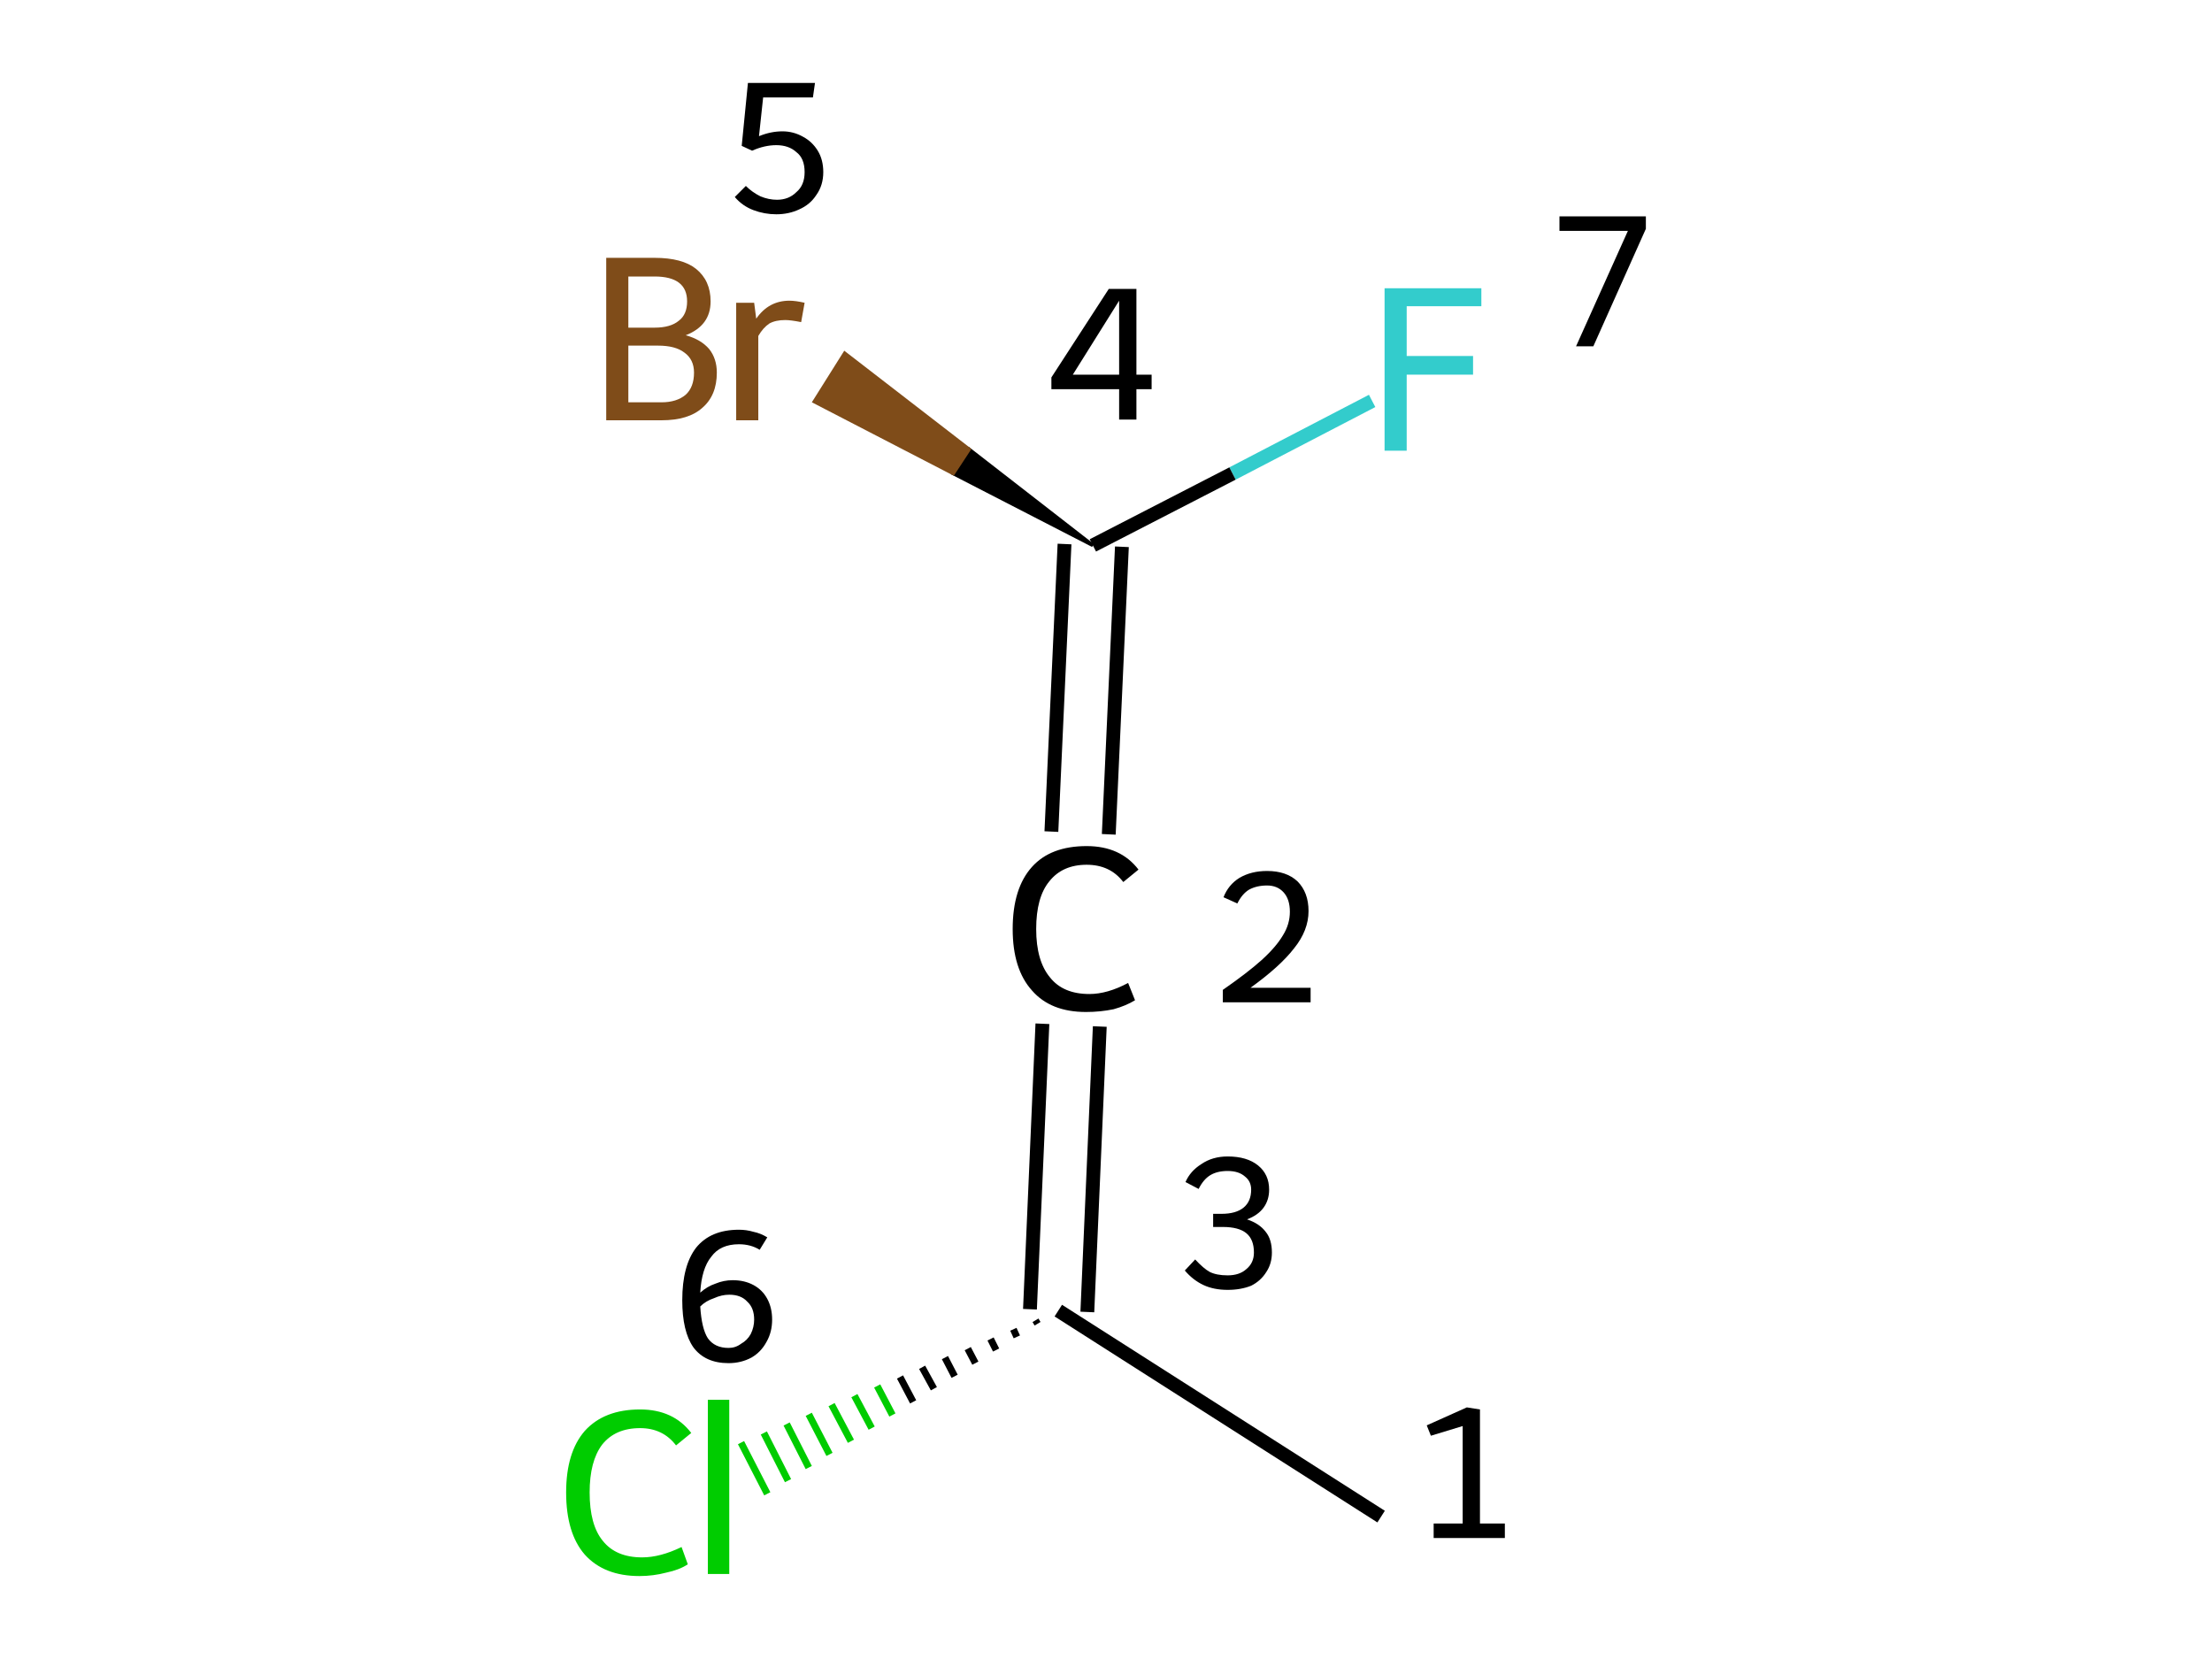
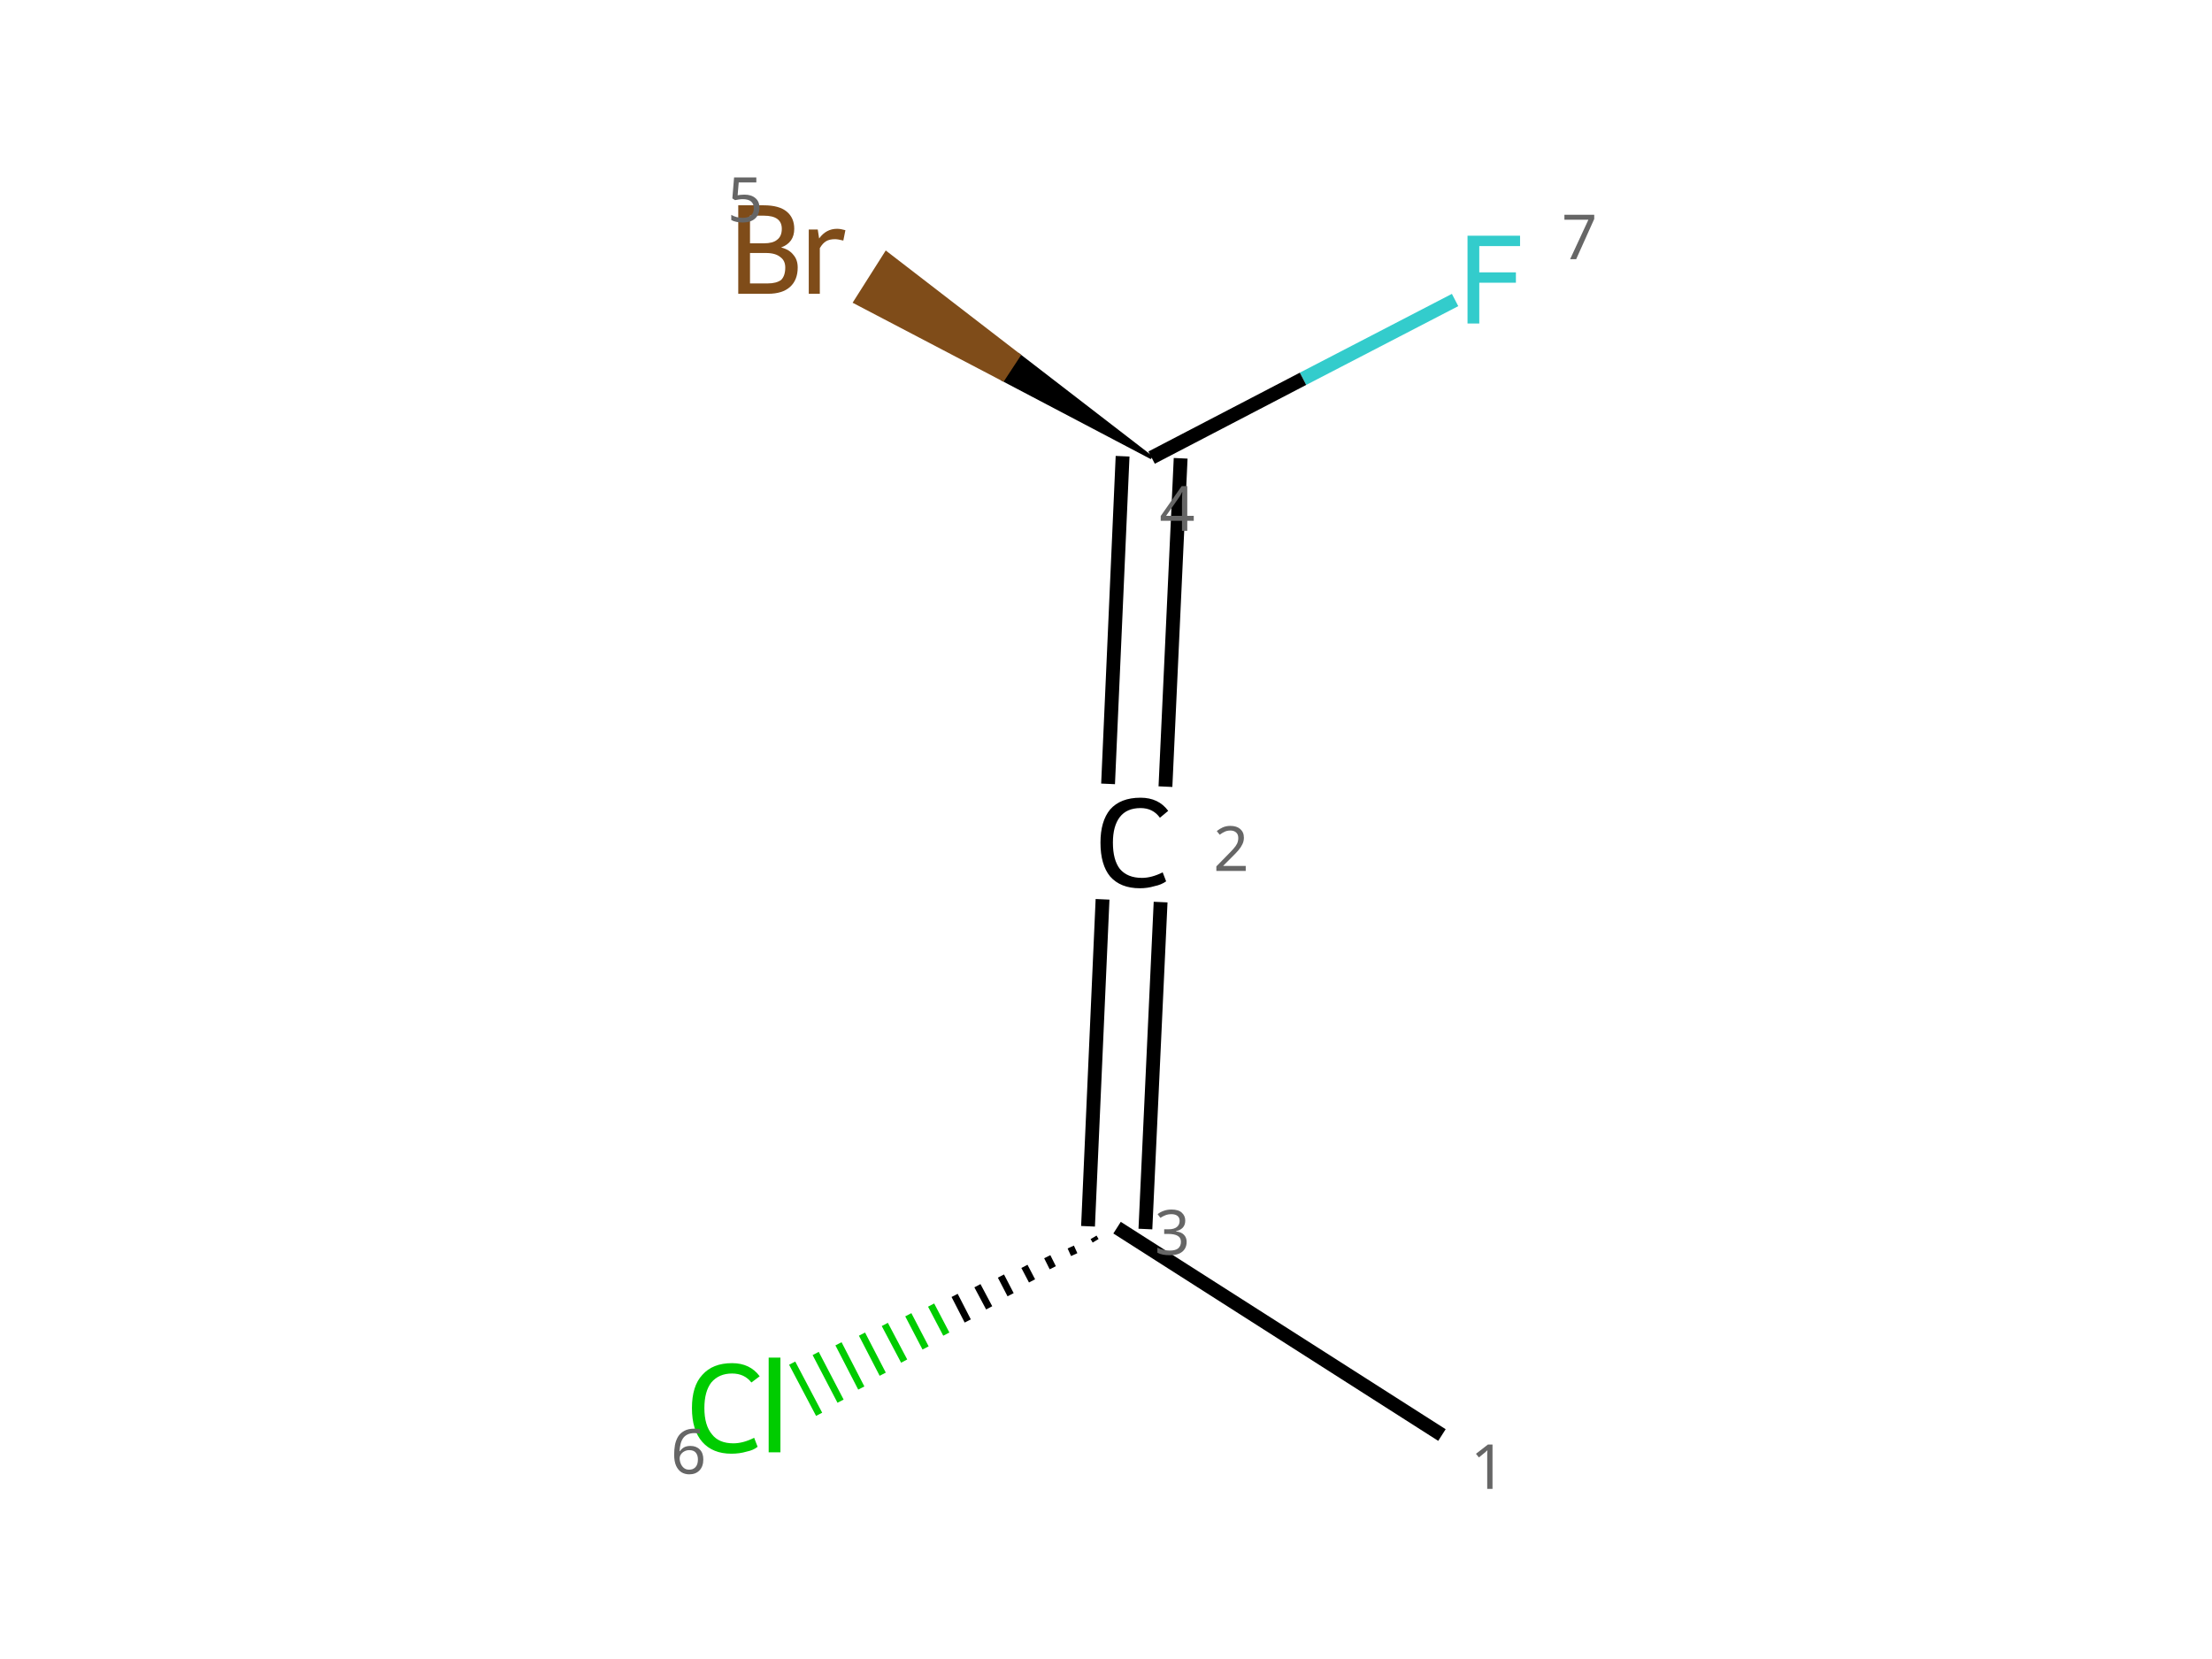
<svg xmlns="http://www.w3.org/2000/svg" version="1.1" baseProfile="full" xml:space="preserve" width="320px" height="240px" viewBox="0 0 320 240">
-   <path class="bond-0 atom-0 atom-1" d="M 198.5,58.0 L 178.3,68.5" style="fill:none;fill-rule:evenodd;stroke:#33CCCC;stroke-width:2.0px;stroke-linecap:butt;stroke-linejoin:miter;stroke-opacity:1" />
-   <path class="bond-0 atom-0 atom-1" d="M 178.3,68.5 L 158.1,78.9" style="fill:none;fill-rule:evenodd;stroke:#000000;stroke-width:2.0px;stroke-linecap:butt;stroke-linejoin:miter;stroke-opacity:1" />
-   <path class="bond-1 atom-1 atom-2" d="M 158.1,78.9 L 137.9,68.5 L 140.2,65.0 Z" style="fill:#000000;fill-rule:evenodd;fill-opacity:1;stroke:#000000;stroke-width:0.5px;stroke-linecap:butt;stroke-linejoin:miter;stroke-miterlimit:10;stroke-opacity:1;" />
-   <path class="bond-1 atom-1 atom-2" d="M 122.2,51.1 L 117.8,58.1 L 137.9,68.5 L 140.2,65.0 Z" style="fill:#7F4C19;fill-rule:evenodd;fill-opacity:1;stroke:#7F4C19;stroke-width:0.5px;stroke-linecap:butt;stroke-linejoin:miter;stroke-miterlimit:10;stroke-opacity:1;" />
-   <path class="bond-2 atom-1 atom-3" d="M 162.3,79.1 L 160.4,120.7" style="fill:none;fill-rule:evenodd;stroke:#000000;stroke-width:2.0px;stroke-linecap:butt;stroke-linejoin:miter;stroke-opacity:1" />
-   <path class="bond-2 atom-1 atom-3" d="M 154.0,78.7 L 152.1,120.3" style="fill:none;fill-rule:evenodd;stroke:#000000;stroke-width:2.0px;stroke-linecap:butt;stroke-linejoin:miter;stroke-opacity:1" />
-   <path class="bond-3 atom-3 atom-4" d="M 159.1,148.5 L 157.3,189.8" style="fill:none;fill-rule:evenodd;stroke:#000000;stroke-width:2.0px;stroke-linecap:butt;stroke-linejoin:miter;stroke-opacity:1" />
-   <path class="bond-3 atom-3 atom-4" d="M 150.8,148.1 L 149.0,189.4" style="fill:none;fill-rule:evenodd;stroke:#000000;stroke-width:2.0px;stroke-linecap:butt;stroke-linejoin:miter;stroke-opacity:1" />
-   <path class="bond-4 atom-4 atom-5" d="M 153.1,189.6 L 199.8,219.4" style="fill:none;fill-rule:evenodd;stroke:#000000;stroke-width:2.0px;stroke-linecap:butt;stroke-linejoin:miter;stroke-opacity:1" />
-   <path class="bond-5 atom-4 atom-6" d="M 150.1,191.5 L 149.8,191.0" style="fill:none;fill-rule:evenodd;stroke:#000000;stroke-width:1.0px;stroke-linecap:butt;stroke-linejoin:miter;stroke-opacity:1" />
-   <path class="bond-5 atom-4 atom-6" d="M 147.1,193.4 L 146.6,192.3" style="fill:none;fill-rule:evenodd;stroke:#000000;stroke-width:1.0px;stroke-linecap:butt;stroke-linejoin:miter;stroke-opacity:1" />
-   <path class="bond-5 atom-4 atom-6" d="M 144.1,195.3 L 143.3,193.7" style="fill:none;fill-rule:evenodd;stroke:#000000;stroke-width:1.0px;stroke-linecap:butt;stroke-linejoin:miter;stroke-opacity:1" />
-   <path class="bond-5 atom-4 atom-6" d="M 141.1,197.2 L 140.0,195.1" style="fill:none;fill-rule:evenodd;stroke:#000000;stroke-width:1.0px;stroke-linecap:butt;stroke-linejoin:miter;stroke-opacity:1" />
-   <path class="bond-5 atom-4 atom-6" d="M 138.1,199.1 L 136.7,196.4" style="fill:none;fill-rule:evenodd;stroke:#000000;stroke-width:1.0px;stroke-linecap:butt;stroke-linejoin:miter;stroke-opacity:1" />
-   <path class="bond-5 atom-4 atom-6" d="M 135.1,200.9 L 133.4,197.8" style="fill:none;fill-rule:evenodd;stroke:#000000;stroke-width:1.0px;stroke-linecap:butt;stroke-linejoin:miter;stroke-opacity:1" />
-   <path class="bond-5 atom-4 atom-6" d="M 132.1,202.8 L 130.2,199.2" style="fill:none;fill-rule:evenodd;stroke:#000000;stroke-width:1.0px;stroke-linecap:butt;stroke-linejoin:miter;stroke-opacity:1" />
-   <path class="bond-5 atom-4 atom-6" d="M 129.1,204.7 L 126.9,200.5" style="fill:none;fill-rule:evenodd;stroke:#00CC00;stroke-width:1.0px;stroke-linecap:butt;stroke-linejoin:miter;stroke-opacity:1" />
-   <path class="bond-5 atom-4 atom-6" d="M 126.1,206.6 L 123.6,201.9" style="fill:none;fill-rule:evenodd;stroke:#00CC00;stroke-width:1.0px;stroke-linecap:butt;stroke-linejoin:miter;stroke-opacity:1" />
-   <path class="bond-5 atom-4 atom-6" d="M 123.1,208.5 L 120.3,203.2" style="fill:none;fill-rule:evenodd;stroke:#00CC00;stroke-width:1.0px;stroke-linecap:butt;stroke-linejoin:miter;stroke-opacity:1" />
-   <path class="bond-5 atom-4 atom-6" d="M 120.0,210.4 L 117.0,204.6" style="fill:none;fill-rule:evenodd;stroke:#00CC00;stroke-width:1.0px;stroke-linecap:butt;stroke-linejoin:miter;stroke-opacity:1" />
-   <path class="bond-5 atom-4 atom-6" d="M 117.0,212.3 L 113.8,206.0" style="fill:none;fill-rule:evenodd;stroke:#00CC00;stroke-width:1.0px;stroke-linecap:butt;stroke-linejoin:miter;stroke-opacity:1" />
-   <path class="bond-5 atom-4 atom-6" d="M 114.0,214.2 L 110.5,207.3" style="fill:none;fill-rule:evenodd;stroke:#00CC00;stroke-width:1.0px;stroke-linecap:butt;stroke-linejoin:miter;stroke-opacity:1" />
-   <path class="bond-5 atom-4 atom-6" d="M 111.0,216.1 L 107.2,208.7" style="fill:none;fill-rule:evenodd;stroke:#00CC00;stroke-width:1.0px;stroke-linecap:butt;stroke-linejoin:miter;stroke-opacity:1" />
-   <path class="atom-0" d="M 200.3 41.7 L 214.3 41.7 L 214.3 44.3 L 203.5 44.3 L 203.5 51.5 L 213.1 51.5 L 213.1 54.2 L 203.5 54.2 L 203.5 65.2 L 200.3 65.2 L 200.3 41.7 " fill="#33CCCC" />
-   <path class="atom-2" d="M 99.2 48.5 Q 101.4 49.1, 102.6 50.5 Q 103.7 51.9, 103.7 53.9 Q 103.7 57.2, 101.6 59.0 Q 99.6 60.8, 95.7 60.8 L 87.7 60.8 L 87.7 37.3 L 94.7 37.3 Q 98.7 37.3, 100.7 38.9 Q 102.8 40.6, 102.8 43.6 Q 102.8 47.1, 99.2 48.5 M 90.9 40.0 L 90.9 47.4 L 94.7 47.4 Q 97.0 47.4, 98.2 46.4 Q 99.4 45.5, 99.4 43.6 Q 99.4 40.0, 94.7 40.0 L 90.9 40.0 M 95.7 58.2 Q 97.9 58.2, 99.2 57.1 Q 100.4 56.0, 100.4 53.9 Q 100.4 52.0, 99.0 51.0 Q 97.7 50.0, 95.2 50.0 L 90.9 50.0 L 90.9 58.2 L 95.7 58.2 " fill="#7F4C19" />
-   <path class="atom-2" d="M 109.1 43.8 L 109.4 46.1 Q 111.2 43.5, 114.2 43.5 Q 115.1 43.5, 116.4 43.8 L 115.9 46.6 Q 114.4 46.3, 113.6 46.3 Q 112.2 46.3, 111.3 46.8 Q 110.4 47.4, 109.7 48.6 L 109.7 60.8 L 106.5 60.8 L 106.5 43.8 L 109.1 43.8 " fill="#7F4C19" />
-   <path class="atom-3" d="M 146.5 134.4 Q 146.5 128.5, 149.3 125.4 Q 152.0 122.4, 157.2 122.4 Q 162.1 122.4, 164.7 125.8 L 162.5 127.6 Q 160.6 125.1, 157.2 125.1 Q 153.7 125.1, 151.8 127.5 Q 149.9 129.8, 149.9 134.4 Q 149.9 139.0, 151.9 141.4 Q 153.8 143.8, 157.6 143.8 Q 160.2 143.8, 163.2 142.2 L 164.2 144.7 Q 162.9 145.5, 161.1 146.0 Q 159.2 146.4, 157.1 146.4 Q 152.0 146.4, 149.3 143.3 Q 146.5 140.2, 146.5 134.4 " fill="#000000" />
-   <path class="atom-6" d="M 81.9 215.9 Q 81.9 210.1, 84.6 207.0 Q 87.4 203.9, 92.6 203.9 Q 97.4 203.9, 100.0 207.3 L 97.8 209.1 Q 95.9 206.6, 92.6 206.6 Q 89.0 206.6, 87.1 209.0 Q 85.3 211.4, 85.3 215.9 Q 85.3 220.6, 87.2 222.9 Q 89.1 225.3, 92.9 225.3 Q 95.5 225.3, 98.6 223.8 L 99.5 226.3 Q 98.3 227.1, 96.4 227.5 Q 94.5 228.0, 92.5 228.0 Q 87.4 228.0, 84.6 224.9 Q 81.9 221.8, 81.9 215.9 " fill="#00CC00" />
-   <path class="atom-6" d="M 102.4 202.5 L 105.5 202.5 L 105.5 227.7 L 102.4 227.7 L 102.4 202.5 " fill="#00CC00" />
-   <path class="note" d="M 235.5 33.4 L 225.6 33.4 L 225.6 31.3 L 238.1 31.3 L 238.1 33.1 L 230.5 50.1 L 228.0 50.1 L 235.5 33.4 " fill="#000000" />
-   <path class="note" d="M 164.4 54.2 L 166.6 54.2 L 166.6 56.3 L 164.4 56.3 L 164.4 60.7 L 161.9 60.7 L 161.9 56.3 L 152.1 56.3 L 152.1 54.6 L 160.4 41.8 L 164.4 41.8 L 164.4 54.2 M 155.2 54.2 L 161.9 54.2 L 161.9 43.5 L 155.2 54.2 " fill="#000000" />
-   <path class="note" d="M 113.2 19.0 Q 114.8 19.0, 116.2 19.8 Q 117.5 20.5, 118.3 21.8 Q 119.1 23.1, 119.1 24.9 Q 119.1 26.8, 118.1 28.2 Q 117.2 29.6, 115.6 30.3 Q 114.1 31.0, 112.3 31.0 Q 110.6 31.0, 109.0 30.4 Q 107.4 29.8, 106.3 28.5 L 107.9 26.9 Q 108.8 27.8, 110.0 28.4 Q 111.2 28.9, 112.4 28.9 Q 114.1 28.9, 115.2 27.8 Q 116.4 26.8, 116.4 24.9 Q 116.4 22.9, 115.2 22.0 Q 114.1 21.0, 112.3 21.0 Q 110.6 21.0, 108.8 21.8 L 107.3 21.1 L 108.2 12.0 L 117.9 12.0 L 117.6 14.1 L 110.4 14.1 L 109.8 19.7 Q 111.5 19.0, 113.2 19.0 " fill="#000000" />
-   <path class="note" d="M 177.0 129.8 Q 177.7 128.0, 179.3 127.0 Q 181.0 126.0, 183.3 126.0 Q 186.1 126.0, 187.7 127.5 Q 189.3 129.1, 189.3 131.8 Q 189.3 134.6, 187.2 137.2 Q 185.2 139.8, 180.9 142.9 L 189.6 142.9 L 189.6 145.0 L 176.9 145.0 L 176.9 143.2 Q 180.5 140.7, 182.5 138.9 Q 184.6 137.0, 185.6 135.3 Q 186.6 133.7, 186.6 131.9 Q 186.6 130.1, 185.7 129.1 Q 184.8 128.1, 183.3 128.1 Q 181.8 128.1, 180.7 128.7 Q 179.7 129.3, 179.0 130.7 L 177.0 129.8 " fill="#000000" />
-   <path class="note" d="M 180.4 176.4 Q 182.2 177.0, 183.1 178.2 Q 184.0 179.3, 184.0 181.2 Q 184.0 182.8, 183.2 184.0 Q 182.4 185.3, 181.0 186.0 Q 179.5 186.6, 177.6 186.6 Q 175.6 186.6, 174.1 185.9 Q 172.6 185.2, 171.4 183.8 L 172.9 182.2 Q 174.1 183.5, 175.0 184.0 Q 176.0 184.5, 177.6 184.5 Q 179.3 184.5, 180.3 183.6 Q 181.4 182.7, 181.4 181.2 Q 181.4 179.3, 180.3 178.4 Q 179.2 177.5, 176.9 177.5 L 175.5 177.5 L 175.5 175.6 L 176.7 175.6 Q 178.8 175.6, 179.9 174.7 Q 181.0 173.8, 181.0 172.1 Q 181.0 170.9, 180.1 170.2 Q 179.2 169.4, 177.6 169.4 Q 176.1 169.4, 175.1 170.0 Q 174.1 170.6, 173.4 172.0 L 171.5 171.0 Q 172.2 169.4, 173.8 168.4 Q 175.4 167.3, 177.6 167.3 Q 180.4 167.3, 182.0 168.6 Q 183.6 169.9, 183.6 172.1 Q 183.6 173.6, 182.8 174.7 Q 182.0 175.8, 180.4 176.4 " fill="#000000" />
-   <path class="note" d="M 207.4 220.4 L 211.6 220.4 L 211.6 206.3 L 207.0 207.7 L 206.4 206.2 L 212.2 203.6 L 214.1 203.9 L 214.1 220.4 L 217.7 220.4 L 217.7 222.5 L 207.4 222.5 L 207.4 220.4 " fill="#000000" />
-   <path class="note" d="M 106.0 185.2 Q 107.7 185.2, 109.0 185.9 Q 110.3 186.6, 111.0 187.9 Q 111.7 189.2, 111.7 190.9 Q 111.7 192.7, 110.9 194.1 Q 110.1 195.6, 108.7 196.4 Q 107.2 197.2, 105.4 197.2 Q 102.0 197.2, 100.3 194.9 Q 98.7 192.6, 98.7 188.1 Q 98.7 183.1, 100.7 180.5 Q 102.8 177.9, 106.9 177.9 Q 108.0 177.9, 109.0 178.2 Q 110.0 178.4, 111.0 179.0 L 109.9 180.8 Q 108.6 180.0, 106.9 180.0 Q 104.2 180.0, 102.9 181.8 Q 101.5 183.5, 101.3 187.0 Q 102.3 186.1, 103.5 185.7 Q 104.7 185.2, 106.0 185.2 M 105.4 195.0 Q 106.4 195.0, 107.2 194.4 Q 108.1 193.9, 108.6 193.0 Q 109.1 192.0, 109.1 190.9 Q 109.1 189.2, 108.1 188.3 Q 107.2 187.3, 105.5 187.3 Q 104.4 187.3, 103.3 187.8 Q 102.1 188.2, 101.3 189.0 Q 101.5 192.2, 102.4 193.6 Q 103.4 195.0, 105.4 195.0 " fill="#000000" />
+   <path class="bond-0 atom-0 atom-1" d="M 210.5,43.4 L 188.5,54.8" style="fill:none;fill-rule:evenodd;stroke:#33CCCC;stroke-width:2.0px;stroke-linecap:butt;stroke-linejoin:miter;stroke-opacity:1" />
+   <path class="bond-0 atom-0 atom-1" d="M 188.5,54.8 L 166.6,66.2" style="fill:none;fill-rule:evenodd;stroke:#000000;stroke-width:2.0px;stroke-linecap:butt;stroke-linejoin:miter;stroke-opacity:1" />
+   <path class="bond-1 atom-1 atom-2" d="M 166.6,66.2 L 145.1,54.9 L 147.4,51.4 Z" style="fill:#000000;fill-rule:evenodd;fill-opacity:1;stroke:#000000;stroke-width:0.5px;stroke-linecap:butt;stroke-linejoin:miter;stroke-miterlimit:10;stroke-opacity:1;" />
+   <path class="bond-1 atom-1 atom-2" d="M 128.2,36.6 L 123.7,43.7 L 145.1,54.9 L 147.4,51.4 Z" style="fill:#7F4C19;fill-rule:evenodd;fill-opacity:1;stroke:#7F4C19;stroke-width:0.5px;stroke-linecap:butt;stroke-linejoin:miter;stroke-miterlimit:10;stroke-opacity:1;" />
+   <path class="bond-2 atom-1 atom-3" d="M 170.8,66.3 L 168.6,113.8" style="fill:none;fill-rule:evenodd;stroke:#000000;stroke-width:2.0px;stroke-linecap:butt;stroke-linejoin:miter;stroke-opacity:1" />
+   <path class="bond-2 atom-1 atom-3" d="M 162.4,66.0 L 160.3,113.4" style="fill:none;fill-rule:evenodd;stroke:#000000;stroke-width:2.0px;stroke-linecap:butt;stroke-linejoin:miter;stroke-opacity:1" />
+   <path class="bond-3 atom-3 atom-4" d="M 167.9,130.5 L 165.7,177.8" style="fill:none;fill-rule:evenodd;stroke:#000000;stroke-width:2.0px;stroke-linecap:butt;stroke-linejoin:miter;stroke-opacity:1" />
+   <path class="bond-3 atom-3 atom-4" d="M 159.5,130.1 L 157.4,177.4" style="fill:none;fill-rule:evenodd;stroke:#000000;stroke-width:2.0px;stroke-linecap:butt;stroke-linejoin:miter;stroke-opacity:1" />
+   <path class="bond-4 atom-4 atom-5" d="M 161.6,177.6 L 208.6,207.6" style="fill:none;fill-rule:evenodd;stroke:#000000;stroke-width:2.0px;stroke-linecap:butt;stroke-linejoin:miter;stroke-opacity:1" />
+   <path class="bond-5 atom-4 atom-6" d="M 158.5,179.5 L 158.2,179.0" style="fill:none;fill-rule:evenodd;stroke:#000000;stroke-width:1.0px;stroke-linecap:butt;stroke-linejoin:miter;stroke-opacity:1" />
+   <path class="bond-5 atom-4 atom-6" d="M 155.4,181.5 L 154.9,180.4" style="fill:none;fill-rule:evenodd;stroke:#000000;stroke-width:1.0px;stroke-linecap:butt;stroke-linejoin:miter;stroke-opacity:1" />
+   <path class="bond-5 atom-4 atom-6" d="M 152.3,183.4 L 151.5,181.8" style="fill:none;fill-rule:evenodd;stroke:#000000;stroke-width:1.0px;stroke-linecap:butt;stroke-linejoin:miter;stroke-opacity:1" />
+   <path class="bond-5 atom-4 atom-6" d="M 149.3,185.3 L 148.2,183.2" style="fill:none;fill-rule:evenodd;stroke:#000000;stroke-width:1.0px;stroke-linecap:butt;stroke-linejoin:miter;stroke-opacity:1" />
+   <path class="bond-5 atom-4 atom-6" d="M 146.2,187.3 L 144.8,184.6" style="fill:none;fill-rule:evenodd;stroke:#000000;stroke-width:1.0px;stroke-linecap:butt;stroke-linejoin:miter;stroke-opacity:1" />
+   <path class="bond-5 atom-4 atom-6" d="M 143.1,189.2 L 141.4,186.0" style="fill:none;fill-rule:evenodd;stroke:#000000;stroke-width:1.0px;stroke-linecap:butt;stroke-linejoin:miter;stroke-opacity:1" />
+   <path class="bond-5 atom-4 atom-6" d="M 140.0,191.1 L 138.1,187.4" style="fill:none;fill-rule:evenodd;stroke:#000000;stroke-width:1.0px;stroke-linecap:butt;stroke-linejoin:miter;stroke-opacity:1" />
+   <path class="bond-5 atom-4 atom-6" d="M 136.9,193.0 L 134.7,188.8" style="fill:none;fill-rule:evenodd;stroke:#00CC00;stroke-width:1.0px;stroke-linecap:butt;stroke-linejoin:miter;stroke-opacity:1" />
+   <path class="bond-5 atom-4 atom-6" d="M 133.9,195.0 L 131.4,190.2" style="fill:none;fill-rule:evenodd;stroke:#00CC00;stroke-width:1.0px;stroke-linecap:butt;stroke-linejoin:miter;stroke-opacity:1" />
+   <path class="bond-5 atom-4 atom-6" d="M 130.8,196.9 L 128.0,191.6" style="fill:none;fill-rule:evenodd;stroke:#00CC00;stroke-width:1.0px;stroke-linecap:butt;stroke-linejoin:miter;stroke-opacity:1" />
+   <path class="bond-5 atom-4 atom-6" d="M 127.7,198.8 L 124.7,193.0" style="fill:none;fill-rule:evenodd;stroke:#00CC00;stroke-width:1.0px;stroke-linecap:butt;stroke-linejoin:miter;stroke-opacity:1" />
+   <path class="bond-5 atom-4 atom-6" d="M 124.6,200.8 L 121.3,194.4" style="fill:none;fill-rule:evenodd;stroke:#00CC00;stroke-width:1.0px;stroke-linecap:butt;stroke-linejoin:miter;stroke-opacity:1" />
+   <path class="bond-5 atom-4 atom-6" d="M 121.6,202.7 L 118.0,195.8" style="fill:none;fill-rule:evenodd;stroke:#00CC00;stroke-width:1.0px;stroke-linecap:butt;stroke-linejoin:miter;stroke-opacity:1" />
+   <path class="bond-5 atom-4 atom-6" d="M 118.5,204.6 L 114.6,197.2" style="fill:none;fill-rule:evenodd;stroke:#00CC00;stroke-width:1.0px;stroke-linecap:butt;stroke-linejoin:miter;stroke-opacity:1" />
+   <path class="atom-0" d="M 212.3 34.1 L 219.9 34.1 L 219.9 35.6 L 214.0 35.6 L 214.0 39.4 L 219.3 39.4 L 219.3 40.9 L 214.0 40.9 L 214.0 46.8 L 212.3 46.8 L 212.3 34.1 " fill="#33CCCC" />
+   <path class="atom-2" d="M 113.0 35.8 Q 114.2 36.1, 114.8 36.9 Q 115.4 37.6, 115.4 38.7 Q 115.4 40.5, 114.3 41.5 Q 113.2 42.5, 111.1 42.5 L 106.8 42.5 L 106.8 29.7 L 110.5 29.7 Q 112.7 29.7, 113.8 30.6 Q 114.9 31.5, 114.9 33.1 Q 114.9 35.1, 113.0 35.8 M 108.5 31.2 L 108.5 35.2 L 110.5 35.2 Q 111.8 35.2, 112.4 34.7 Q 113.1 34.2, 113.1 33.1 Q 113.1 31.2, 110.5 31.2 L 108.5 31.2 M 111.1 41.0 Q 112.3 41.0, 113.0 40.5 Q 113.6 39.9, 113.6 38.7 Q 113.6 37.7, 112.9 37.2 Q 112.2 36.6, 110.8 36.6 L 108.5 36.6 L 108.5 41.0 L 111.1 41.0 " fill="#7F4C19" />
+   <path class="atom-2" d="M 118.3 33.2 L 118.5 34.5 Q 119.5 33.1, 121.1 33.1 Q 121.6 33.1, 122.3 33.3 L 122.0 34.8 Q 121.2 34.6, 120.8 34.6 Q 120.0 34.6, 119.5 34.9 Q 119.0 35.2, 118.6 35.9 L 118.6 42.5 L 117.0 42.5 L 117.0 33.2 L 118.3 33.2 " fill="#7F4C19" />
+   <path class="atom-3" d="M 159.2 121.9 Q 159.2 118.8, 160.6 117.1 Q 162.1 115.4, 165.0 115.4 Q 167.6 115.4, 169.0 117.3 L 167.8 118.3 Q 166.8 116.9, 165.0 116.9 Q 163.0 116.9, 162.0 118.2 Q 161.0 119.5, 161.0 121.9 Q 161.0 124.4, 162.0 125.7 Q 163.1 127.0, 165.2 127.0 Q 166.6 127.0, 168.2 126.2 L 168.7 127.5 Q 168.0 128.0, 167.0 128.2 Q 166.0 128.5, 164.9 128.5 Q 162.1 128.5, 160.6 126.8 Q 159.2 125.1, 159.2 121.9 " fill="#000000" />
+   <path class="atom-6" d="M 100.1 203.7 Q 100.1 200.5, 101.6 198.9 Q 103.1 197.2, 105.9 197.2 Q 108.5 197.2, 109.9 199.1 L 108.7 200.0 Q 107.7 198.7, 105.9 198.7 Q 104.0 198.7, 102.9 200.0 Q 101.9 201.3, 101.9 203.7 Q 101.9 206.2, 103.0 207.5 Q 104.0 208.8, 106.1 208.8 Q 107.5 208.8, 109.1 208.0 L 109.6 209.3 Q 109.0 209.8, 108.0 210.0 Q 107.0 210.3, 105.8 210.3 Q 103.1 210.3, 101.6 208.6 Q 100.1 206.9, 100.1 203.7 " fill="#00CC00" />
+   <path class="atom-6" d="M 111.2 196.4 L 112.9 196.4 L 112.9 210.1 L 111.2 210.1 L 111.2 196.4 " fill="#00CC00" />
+   <text x="228.5" y="34.0" font-size="9" fill="#666" font-family="sans-serif" text-anchor="middle" dominant-baseline="central">7</text>
+   <text x="170.3" y="73.3" font-size="9" fill="#666" font-family="sans-serif" text-anchor="middle" dominant-baseline="central">4</text>
+   <text x="107.8" y="28.6" font-size="9" fill="#666" font-family="sans-serif" text-anchor="middle" dominant-baseline="central">5</text>
+   <text x="178.1" y="122.5" font-size="9" fill="#666" font-family="sans-serif" text-anchor="middle" dominant-baseline="central">2</text>
+   <text x="169.6" y="178.0" font-size="9" fill="#666" font-family="sans-serif" text-anchor="middle" dominant-baseline="central">3</text>
+   <text x="215.3" y="211.9" font-size="9" fill="#666" font-family="sans-serif" text-anchor="middle" dominant-baseline="central">1</text>
+   <text x="99.6" y="209.7" font-size="9" fill="#666" font-family="sans-serif" text-anchor="middle" dominant-baseline="central">6</text>
</svg>
